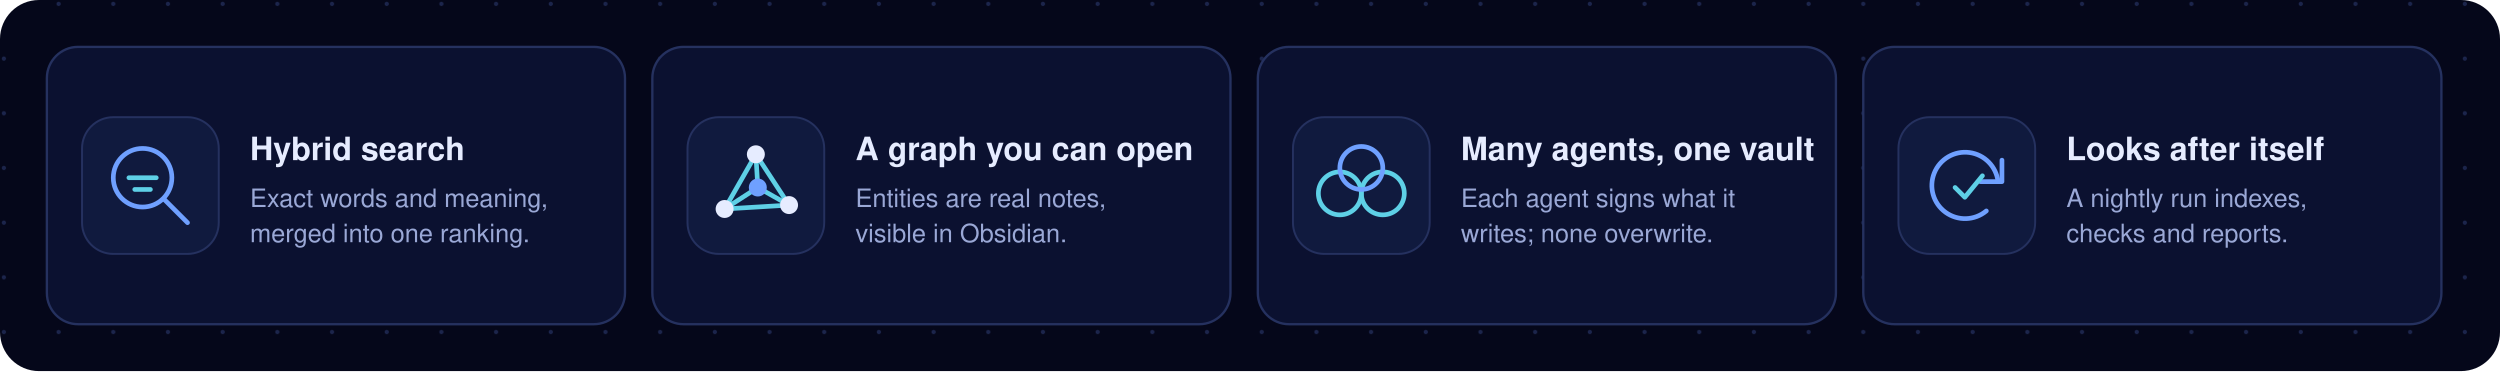
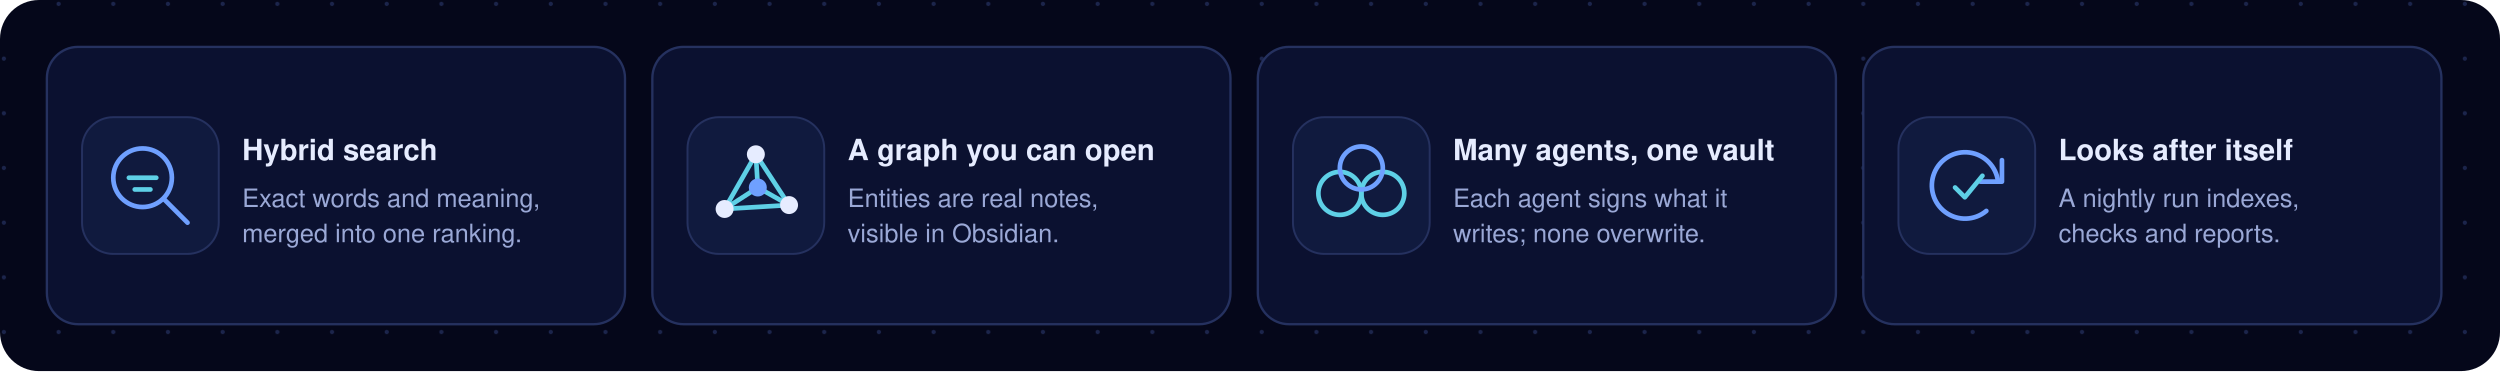
<svg xmlns="http://www.w3.org/2000/svg" viewBox="0 0 1280 190" width="1280" height="190" role="img" aria-label="Features: hybrid search, a graph you can open, many agents on one vault, and a nightly run that looks after the vault">
  <defs>
    <radialGradient id="glow" cx="50%" cy="50%" r="50%">
      <stop offset="0" stop-color="#6FA0FF" stop-opacity=".42" />
      <stop offset=".55" stop-color="#3D6BE0" stop-opacity=".12" />
      <stop offset="1" stop-color="#3D6BE0" stop-opacity="0" />
    </radialGradient>
    <linearGradient id="wire" x1="0" x2="1">
      <stop offset="0" stop-color="#8FA3D6" stop-opacity=".25" />
      <stop offset="1" stop-color="#6FA0FF" />
    </linearGradient>
    <linearGradient id="wire2" x1="0" x2="1">
      <stop offset="0" stop-color="#6FA0FF" />
      <stop offset="1" stop-color="#5ED0E6" stop-opacity=".45" />
    </linearGradient>
    <pattern id="dots" width="28" height="28" patternUnits="userSpaceOnUse">
      <circle cx="2" cy="2" r="1.1" fill="#25315F" opacity=".7" />
    </pattern>
    <linearGradient id="mRed" x1="0" y1="0" x2="1" y2="1">
      <stop offset="0" stop-color="#5E0E0D" />
      <stop offset="0.22" stop-color="#A31C1B" />
      <stop offset="0.42" stop-color="#F0635B" />
      <stop offset="0.5" stop-color="#FFD2CC" />
      <stop offset="0.58" stop-color="#E0423F" />
      <stop offset="0.8" stop-color="#8E1716" />
      <stop offset="1" stop-color="#4A0B0A" />
    </linearGradient>
    <linearGradient id="mGreen" x1="0" y1="0" x2="1" y2="1">
      <stop offset="0" stop-color="#0E2419" />
      <stop offset="0.25" stop-color="#1E3A2C" />
      <stop offset="0.45" stop-color="#5E947A" />
      <stop offset="0.52" stop-color="#CFE6DA" />
      <stop offset="0.6" stop-color="#4F8068" />
      <stop offset="0.82" stop-color="#1C3528" />
      <stop offset="1" stop-color="#0A1A12" />
    </linearGradient>
    <linearGradient id="mSteel" x1="0" y1="0" x2="1" y2="1">
      <stop offset="0" stop-color="#4B4944" />
      <stop offset="0.22" stop-color="#8A8780" />
      <stop offset="0.44" stop-color="#DAD6CD" />
      <stop offset="0.5" stop-color="#FFFFFF" />
      <stop offset="0.58" stop-color="#C9C4B9" />
      <stop offset="0.8" stop-color="#77736B" />
      <stop offset="1" stop-color="#3A3835" />
    </linearGradient>
    <filter id="soft" x="-20%" y="-20%" width="140%" height="140%">
      <feGaussianBlur stdDeviation="5" />
    </filter>
    <marker id="arr" viewBox="0 0 10 10" refX="9" refY="5" markerWidth="7" markerHeight="7" orient="auto-start-reverse">
      <path d="M0 0 L10 5 L0 10 z" fill="#8FA3D6" />
    </marker>
  </defs>
  <rect width="1280" height="190" rx="20" fill="#05071A" />
  <rect width="1280" height="190" rx="20" fill="url(#dots)" />
  <rect x="24" y="24" width="296" height="142" rx="16" fill="#0B1130" stroke="#25315F" stroke-width="1.2" />
  <rect x="42" y="60" width="70" height="70" rx="16" fill="#101A3E" stroke="#25315F" />
  <circle cx="73" cy="91" r="15" fill="none" stroke="#6FA0FF" stroke-width="2.4" stroke-linecap="round" stroke-linejoin="round" />
  <path d="M84 102 l12 12" fill="none" stroke="#6FA0FF" stroke-width="2.4" stroke-linecap="round" stroke-linejoin="round" />
  <path d="M66 91 h14 M69 97 h8" fill="none" stroke="#5ED0E6" stroke-width="2.4" stroke-linecap="round" stroke-linejoin="round" />
-   <text x="128" y="82" font-family="-apple-system, 'Segoe UI', Helvetica, Arial, sans-serif" font-size="16.5" font-weight="600" fill="#E6ECFF" text-anchor="start">Hybrid search</text>
-   <text x="128" y="106" font-family="-apple-system, 'Segoe UI', Helvetica, Arial, sans-serif" font-size="13" font-weight="400" fill="#9AA8D6" text-anchor="start">Exact words and meaning,</text>
-   <text x="128" y="124" font-family="-apple-system, 'Segoe UI', Helvetica, Arial, sans-serif" font-size="13" font-weight="400" fill="#9AA8D6" text-anchor="start">merged into one ranking.</text>
+   <text x="124" y="82" font-family="-apple-system, 'Segoe UI', Helvetica, Arial, sans-serif" font-size="15" font-weight="600" fill="#E6ECFF" text-anchor="start">Hybrid search</text>
+   <text x="124" y="106" font-family="-apple-system, 'Segoe UI', Helvetica, Arial, sans-serif" font-size="13" font-weight="400" fill="#9AA8D6" text-anchor="start">Exact words and meaning,</text>
+   <text x="124" y="124" font-family="-apple-system, 'Segoe UI', Helvetica, Arial, sans-serif" font-size="13" font-weight="400" fill="#9AA8D6" text-anchor="start">merged into one ranking.</text>
  <rect x="334" y="24" width="296" height="142" rx="16" fill="#0B1130" stroke="#25315F" stroke-width="1.2" />
  <rect x="352" y="60" width="70" height="70" rx="16" fill="#101A3E" stroke="#25315F" />
  <path d="M371 107 L387 79 L404 105 Z M387 79 L388 96 L371 107 M388 96 L404 105" fill="none" stroke="#5ED0E6" stroke-width="2.4" stroke-linecap="round" stroke-linejoin="round" />
  <circle cx="371" cy="107" r="4.6" fill="#E6ECFF" />
  <circle cx="387" cy="79" r="4.6" fill="#E6ECFF" />
  <circle cx="404" cy="105" r="4.6" fill="#E6ECFF" />
  <circle cx="388" cy="96" r="4.6" fill="#6FA0FF" />
-   <text x="438" y="82" font-family="-apple-system, 'Segoe UI', Helvetica, Arial, sans-serif" font-size="16.5" font-weight="600" fill="#E6ECFF" text-anchor="start">A graph you can open</text>
-   <text x="438" y="106" font-family="-apple-system, 'Segoe UI', Helvetica, Arial, sans-serif" font-size="13" font-weight="400" fill="#9AA8D6" text-anchor="start">Entities are real notes,</text>
-   <text x="438" y="124" font-family="-apple-system, 'Segoe UI', Helvetica, Arial, sans-serif" font-size="13" font-weight="400" fill="#9AA8D6" text-anchor="start">visible in Obsidian.</text>
+   <text x="434" y="82" font-family="-apple-system, 'Segoe UI', Helvetica, Arial, sans-serif" font-size="15" font-weight="600" fill="#E6ECFF" text-anchor="start">A graph you can open</text>
+   <text x="434" y="106" font-family="-apple-system, 'Segoe UI', Helvetica, Arial, sans-serif" font-size="13" font-weight="400" fill="#9AA8D6" text-anchor="start">Entities are real notes,</text>
+   <text x="434" y="124" font-family="-apple-system, 'Segoe UI', Helvetica, Arial, sans-serif" font-size="13" font-weight="400" fill="#9AA8D6" text-anchor="start">visible in Obsidian.</text>
  <rect x="644" y="24" width="296" height="142" rx="16" fill="#0B1130" stroke="#25315F" stroke-width="1.2" />
  <rect x="662" y="60" width="70" height="70" rx="16" fill="#101A3E" stroke="#25315F" />
  <circle cx="686" cy="99" r="11" fill="none" stroke="#5ED0E6" stroke-width="2.4" stroke-linecap="round" stroke-linejoin="round" />
  <circle cx="708" cy="99" r="11" fill="none" stroke="#5ED0E6" stroke-width="2.4" stroke-linecap="round" stroke-linejoin="round" />
  <circle cx="697" cy="86" r="11" fill="none" stroke="#6FA0FF" stroke-width="2.4" stroke-linecap="round" stroke-linejoin="round" />
-   <text x="748" y="82" font-family="-apple-system, 'Segoe UI', Helvetica, Arial, sans-serif" font-size="16.5" font-weight="600" fill="#E6ECFF" text-anchor="start">Many agents, one vault</text>
-   <text x="748" y="106" font-family="-apple-system, 'Segoe UI', Helvetica, Arial, sans-serif" font-size="13" font-weight="400" fill="#9AA8D6" text-anchor="start">Each agent signs what it</text>
-   <text x="748" y="124" font-family="-apple-system, 'Segoe UI', Helvetica, Arial, sans-serif" font-size="13" font-weight="400" fill="#9AA8D6" text-anchor="start">writes; none overwrite.</text>
+   <text x="744" y="82" font-family="-apple-system, 'Segoe UI', Helvetica, Arial, sans-serif" font-size="15" font-weight="600" fill="#E6ECFF" text-anchor="start">Many agents, one vault</text>
+   <text x="744" y="106" font-family="-apple-system, 'Segoe UI', Helvetica, Arial, sans-serif" font-size="13" font-weight="400" fill="#9AA8D6" text-anchor="start">Each agent signs what it</text>
+   <text x="744" y="124" font-family="-apple-system, 'Segoe UI', Helvetica, Arial, sans-serif" font-size="13" font-weight="400" fill="#9AA8D6" text-anchor="start">writes; none overwrite.</text>
  <rect x="954" y="24" width="296" height="142" rx="16" fill="#0B1130" stroke="#25315F" stroke-width="1.2" />
  <rect x="972" y="60" width="70" height="70" rx="16" fill="#101A3E" stroke="#25315F" />
  <path d="M1023 93 A 17 17 0 1 0 1017 108" fill="none" stroke="#6FA0FF" stroke-width="2.4" stroke-linecap="round" stroke-linejoin="round" />
  <path d="M1025 82 v11 h-11" fill="none" stroke="#6FA0FF" stroke-width="2.4" stroke-linecap="round" stroke-linejoin="round" />
  <path d="M1001 96 l5 5 l9 -11" fill="none" stroke="#5ED0E6" stroke-width="2.4" stroke-linecap="round" stroke-linejoin="round" />
-   <text x="1058" y="82" font-family="-apple-system, 'Segoe UI', Helvetica, Arial, sans-serif" font-size="16.5" font-weight="600" fill="#E6ECFF" text-anchor="start">Looks after itself</text>
-   <text x="1058" y="106" font-family="-apple-system, 'Segoe UI', Helvetica, Arial, sans-serif" font-size="13" font-weight="400" fill="#9AA8D6" text-anchor="start">A nightly run indexes,</text>
-   <text x="1058" y="124" font-family="-apple-system, 'Segoe UI', Helvetica, Arial, sans-serif" font-size="13" font-weight="400" fill="#9AA8D6" text-anchor="start">checks and reports.</text>
+   <text x="1054" y="82" font-family="-apple-system, 'Segoe UI', Helvetica, Arial, sans-serif" font-size="15" font-weight="600" fill="#E6ECFF" text-anchor="start">Looks after itself</text>
+   <text x="1054" y="106" font-family="-apple-system, 'Segoe UI', Helvetica, Arial, sans-serif" font-size="13" font-weight="400" fill="#9AA8D6" text-anchor="start">A nightly run indexes,</text>
+   <text x="1054" y="124" font-family="-apple-system, 'Segoe UI', Helvetica, Arial, sans-serif" font-size="13" font-weight="400" fill="#9AA8D6" text-anchor="start">checks and reports.</text>
</svg>
